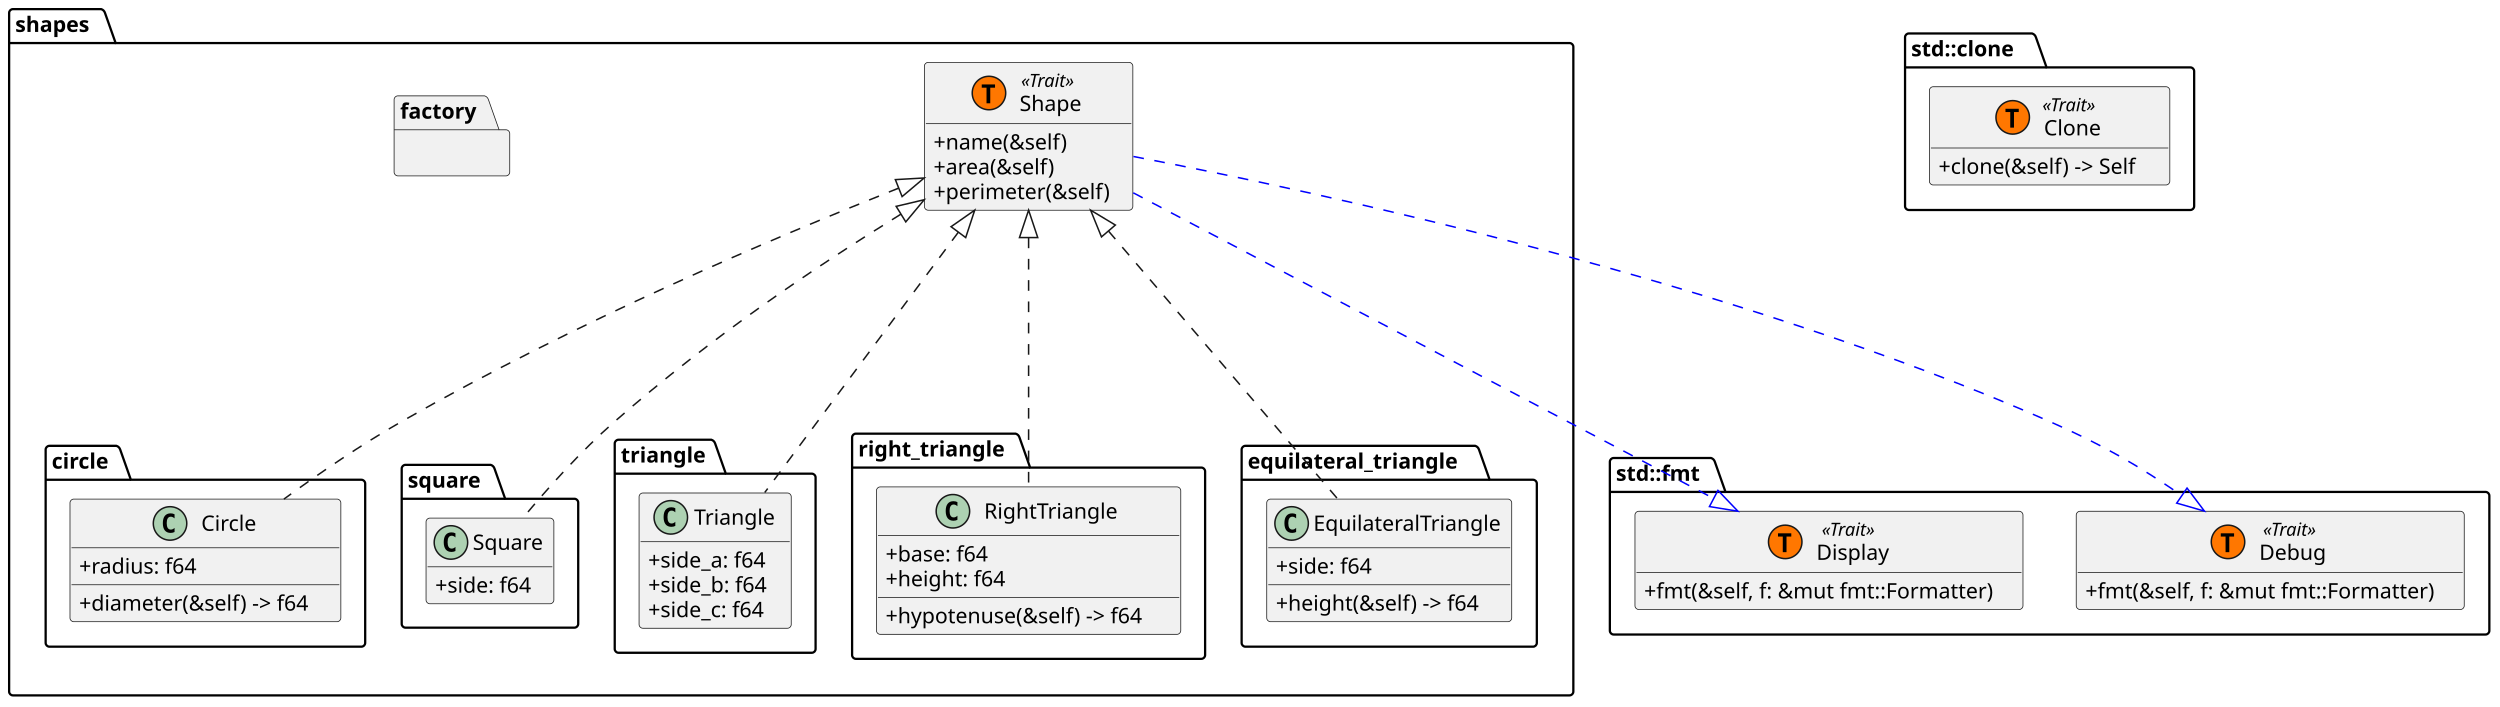
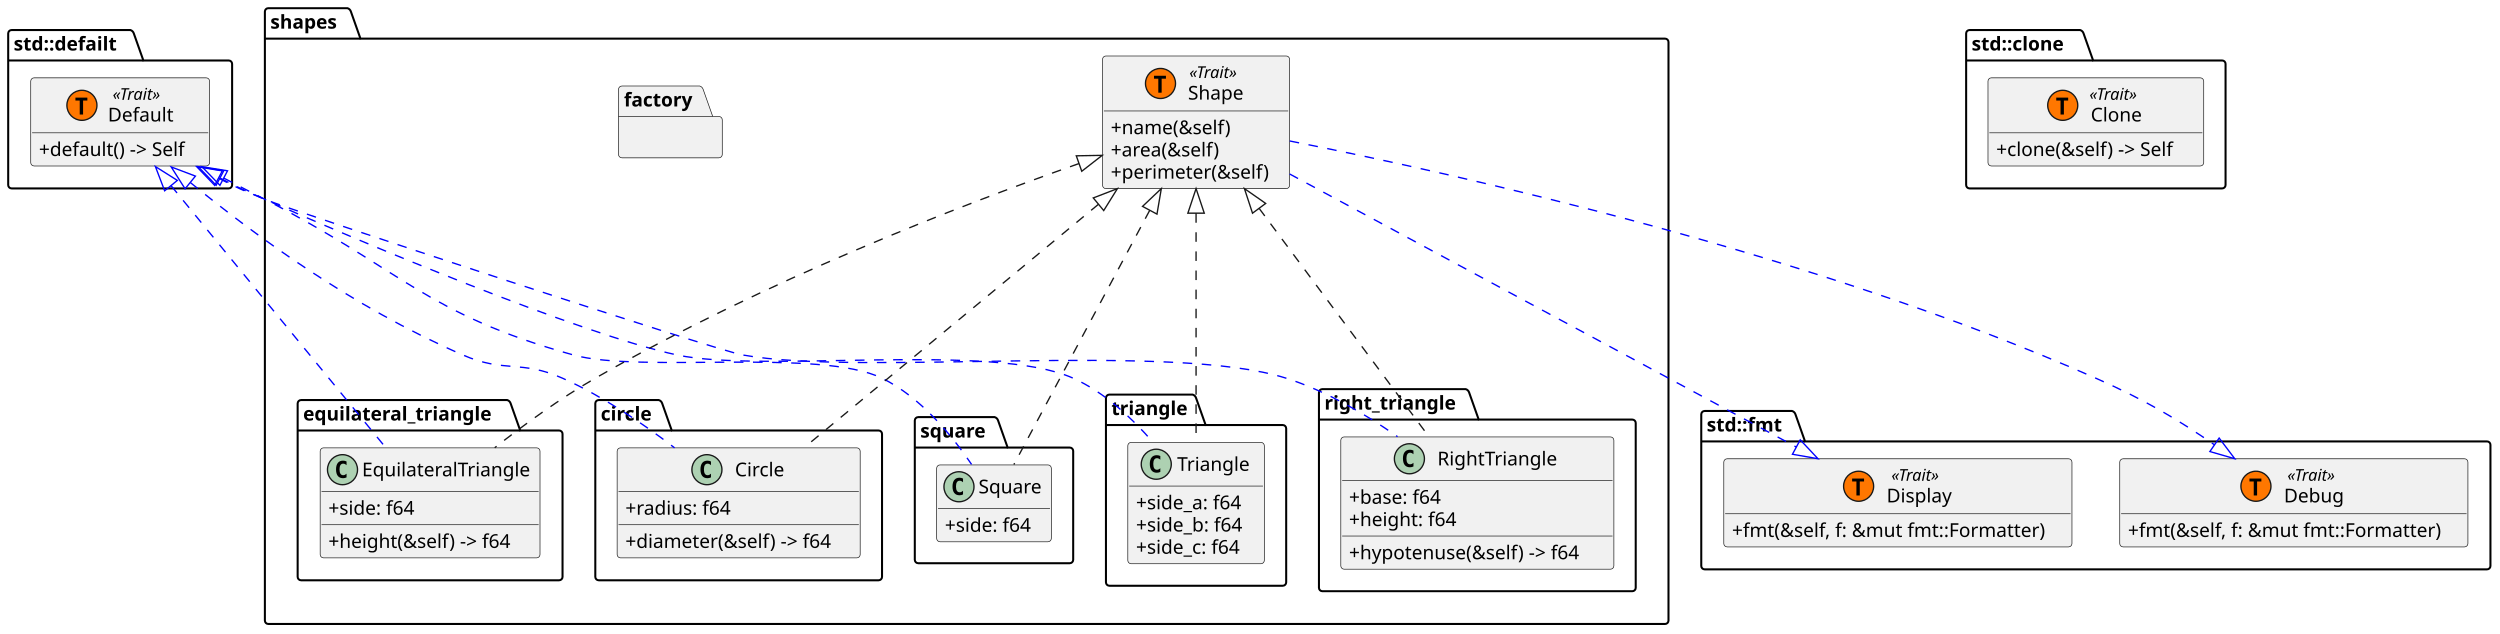
- <svg xmlns="http://www.w3.org/2000/svg" contentStyleType="text/css" height="464px" preserveAspectRatio="none" style="width:1643px;height:464px;background:#FFFFFF;" version="1.1" viewBox="0 0 1643 464" width="1643px" zoomAndPan="magnify">
+ <svg xmlns="http://www.w3.org/2000/svg" contentStyleType="text/css" height="464px" preserveAspectRatio="none" style="width:1831px;height:464px;background:#FFFFFF;" version="1.1" viewBox="0 0 1831 464" width="1831px" zoomAndPan="magnify">
  <defs />
  <g>
    <g id="cluster_shapes">
-       <path d="M8.5,6 L66.5,6 A3.75,3.75 0 0 1 69,8.5 L76,28.297 L1031.5,28.297 A2.5,2.5 0 0 1 1034,30.797 L1034,454.5 A2.5,2.5 0 0 1 1031.5,457 L8.5,457 A2.5,2.5 0 0 1 6,454.5 L6,8.5 A2.5,2.5 0 0 1 8.5,6 " fill="none" style="stroke:#000000;stroke-width:1.5;" />
-       <line style="stroke:#000000;stroke-width:1.5;" x1="6" x2="76" y1="28.297" y2="28.297" />
-       <text fill="#000000" font-family="sans-serif" font-size="14" font-weight="bold" lengthAdjust="spacing" textLength="57" x="10" y="20.995">shapes</text>
+       <path d="M196.5,6 L254.5,6 A3.75,3.75 0 0 1 257,8.5 L264,28.297 L1219.5,28.297 A2.5,2.5 0 0 1 1222,30.797 L1222,454.5 A2.5,2.5 0 0 1 1219.5,457 L196.5,457 A2.5,2.5 0 0 1 194,454.5 L194,8.5 A2.5,2.5 0 0 1 196.5,6 " fill="none" style="stroke:#000000;stroke-width:1.5;" />
+       <line style="stroke:#000000;stroke-width:1.5;" x1="194" x2="264" y1="28.297" y2="28.297" />
+       <text fill="#000000" font-family="sans-serif" font-size="14" font-weight="bold" lengthAdjust="spacing" textLength="57" x="198" y="20.995">shapes</text>
    </g>
    <g id="cluster_circle">
-       <path d="M32.5,293 L76.5,293 A3.75,3.75 0 0 1 79,295.5 L86,315.297 L237.5,315.297 A2.5,2.5 0 0 1 240,317.797 L240,422.5 A2.5,2.5 0 0 1 237.5,425 L32.5,425 A2.5,2.5 0 0 1 30,422.5 L30,295.5 A2.5,2.5 0 0 1 32.5,293 " fill="none" style="stroke:#000000;stroke-width:1.5;" />
-       <line style="stroke:#000000;stroke-width:1.5;" x1="30" x2="86" y1="315.297" y2="315.297" />
-       <text fill="#000000" font-family="sans-serif" font-size="14" font-weight="bold" lengthAdjust="spacing" textLength="43" x="34" y="307.995">circle</text>
+       <path d="M438.5,293 L482.5,293 A3.75,3.75 0 0 1 485,295.5 L492,315.297 L643.5,315.297 A2.5,2.5 0 0 1 646,317.797 L646,422.5 A2.5,2.5 0 0 1 643.5,425 L438.5,425 A2.5,2.5 0 0 1 436,422.5 L436,295.5 A2.5,2.5 0 0 1 438.5,293 " fill="none" style="stroke:#000000;stroke-width:1.5;" />
+       <line style="stroke:#000000;stroke-width:1.5;" x1="436" x2="492" y1="315.297" y2="315.297" />
+       <text fill="#000000" font-family="sans-serif" font-size="14" font-weight="bold" lengthAdjust="spacing" textLength="43" x="440" y="307.995">circle</text>
    </g>
    <g id="cluster_square">
-       <path d="M266.5,305.5 L322.5,305.5 A3.75,3.75 0 0 1 325,308 L332,327.797 L377.5,327.797 A2.5,2.5 0 0 1 380,330.297 L380,410 A2.5,2.5 0 0 1 377.5,412.5 L266.5,412.5 A2.5,2.5 0 0 1 264,410 L264,308 A2.5,2.5 0 0 1 266.5,305.5 " fill="none" style="stroke:#000000;stroke-width:1.5;" />
-       <line style="stroke:#000000;stroke-width:1.5;" x1="264" x2="332" y1="327.797" y2="327.797" />
-       <text fill="#000000" font-family="sans-serif" font-size="14" font-weight="bold" lengthAdjust="spacing" textLength="55" x="268" y="320.495">square</text>
+       <path d="M672.5,305.5 L728.5,305.5 A3.75,3.75 0 0 1 731,308 L738,327.797 L783.5,327.797 A2.5,2.5 0 0 1 786,330.297 L786,410 A2.5,2.5 0 0 1 783.5,412.5 L672.5,412.5 A2.5,2.5 0 0 1 670,410 L670,308 A2.5,2.5 0 0 1 672.5,305.5 " fill="none" style="stroke:#000000;stroke-width:1.5;" />
+       <line style="stroke:#000000;stroke-width:1.5;" x1="670" x2="738" y1="327.797" y2="327.797" />
+       <text fill="#000000" font-family="sans-serif" font-size="14" font-weight="bold" lengthAdjust="spacing" textLength="55" x="674" y="320.495">square</text>
    </g>
    <g id="cluster_triangle">
-       <path d="M406.5,289 L467.5,289 A3.75,3.75 0 0 1 470,291.5 L477,311.297 L533.5,311.297 A2.5,2.5 0 0 1 536,313.797 L536,426.5 A2.5,2.5 0 0 1 533.5,429 L406.5,429 A2.5,2.5 0 0 1 404,426.5 L404,291.5 A2.5,2.5 0 0 1 406.5,289 " fill="none" style="stroke:#000000;stroke-width:1.5;" />
-       <line style="stroke:#000000;stroke-width:1.5;" x1="404" x2="477" y1="311.297" y2="311.297" />
-       <text fill="#000000" font-family="sans-serif" font-size="14" font-weight="bold" lengthAdjust="spacing" textLength="60" x="408" y="303.995">triangle</text>
+       <path d="M812.5,289 L873.5,289 A3.75,3.75 0 0 1 876,291.5 L883,311.297 L939.5,311.297 A2.5,2.5 0 0 1 942,313.797 L942,426.5 A2.5,2.5 0 0 1 939.5,429 L812.5,429 A2.5,2.5 0 0 1 810,426.5 L810,291.5 A2.5,2.5 0 0 1 812.5,289 " fill="none" style="stroke:#000000;stroke-width:1.5;" />
+       <line style="stroke:#000000;stroke-width:1.5;" x1="810" x2="883" y1="311.297" y2="311.297" />
+       <text fill="#000000" font-family="sans-serif" font-size="14" font-weight="bold" lengthAdjust="spacing" textLength="60" x="814" y="303.995">triangle</text>
    </g>
    <g id="cluster_right_triangle">
-       <path d="M562.5,285 L667.5,285 A3.75,3.75 0 0 1 670,287.5 L677,307.297 L789.5,307.297 A2.5,2.5 0 0 1 792,309.797 L792,430.5 A2.5,2.5 0 0 1 789.5,433 L562.5,433 A2.5,2.5 0 0 1 560,430.5 L560,287.5 A2.5,2.5 0 0 1 562.5,285 " fill="none" style="stroke:#000000;stroke-width:1.5;" />
-       <line style="stroke:#000000;stroke-width:1.5;" x1="560" x2="677" y1="307.297" y2="307.297" />
-       <text fill="#000000" font-family="sans-serif" font-size="14" font-weight="bold" lengthAdjust="spacing" textLength="104" x="564" y="299.995">right_triangle</text>
+       <path d="M968.5,285 L1073.5,285 A3.75,3.75 0 0 1 1076,287.5 L1083,307.297 L1195.5,307.297 A2.5,2.5 0 0 1 1198,309.797 L1198,430.5 A2.5,2.5 0 0 1 1195.5,433 L968.5,433 A2.5,2.5 0 0 1 966,430.5 L966,287.5 A2.5,2.5 0 0 1 968.5,285 " fill="none" style="stroke:#000000;stroke-width:1.5;" />
+       <line style="stroke:#000000;stroke-width:1.5;" x1="966" x2="1083" y1="307.297" y2="307.297" />
+       <text fill="#000000" font-family="sans-serif" font-size="14" font-weight="bold" lengthAdjust="spacing" textLength="104" x="970" y="299.995">right_triangle</text>
    </g>
    <g id="cluster_equilateral_triangle">
-       <path d="M818.5,293 L969.5,293 A3.75,3.75 0 0 1 972,295.5 L979,315.297 L1007.5,315.297 A2.5,2.5 0 0 1 1010,317.797 L1010,422.5 A2.5,2.5 0 0 1 1007.5,425 L818.5,425 A2.5,2.5 0 0 1 816,422.5 L816,295.5 A2.5,2.5 0 0 1 818.5,293 " fill="none" style="stroke:#000000;stroke-width:1.5;" />
-       <line style="stroke:#000000;stroke-width:1.5;" x1="816" x2="979" y1="315.297" y2="315.297" />
-       <text fill="#000000" font-family="sans-serif" font-size="14" font-weight="bold" lengthAdjust="spacing" textLength="150" x="820" y="307.995">equilateral_triangle</text>
+       <path d="M220.5,293 L371.5,293 A3.75,3.75 0 0 1 374,295.5 L381,315.297 L409.5,315.297 A2.5,2.5 0 0 1 412,317.797 L412,422.5 A2.5,2.5 0 0 1 409.5,425 L220.5,425 A2.5,2.5 0 0 1 218,422.5 L218,295.5 A2.5,2.5 0 0 1 220.5,293 " fill="none" style="stroke:#000000;stroke-width:1.5;" />
+       <line style="stroke:#000000;stroke-width:1.5;" x1="218" x2="381" y1="315.297" y2="315.297" />
+       <text fill="#000000" font-family="sans-serif" font-size="14" font-weight="bold" lengthAdjust="spacing" textLength="150" x="222" y="307.995">equilateral_triangle</text>
    </g>
    <g id="cluster_std::fmt">
-       <path d="M1060.5,301 L1124.5,301 A3.75,3.75 0 0 1 1127,303.5 L1134,323.297 L1633.5,323.297 A2.5,2.5 0 0 1 1636,325.797 L1636,414.5 A2.5,2.5 0 0 1 1633.5,417 L1060.5,417 A2.5,2.5 0 0 1 1058,414.5 L1058,303.5 A2.5,2.5 0 0 1 1060.5,301 " fill="none" style="stroke:#000000;stroke-width:1.5;" />
-       <line style="stroke:#000000;stroke-width:1.5;" x1="1058" x2="1134" y1="323.297" y2="323.297" />
-       <text fill="#000000" font-family="sans-serif" font-size="14" font-weight="bold" lengthAdjust="spacing" textLength="63" x="1062" y="315.995">std::fmt</text>
+       <path d="M1248.5,301 L1312.5,301 A3.75,3.75 0 0 1 1315,303.5 L1322,323.297 L1821.5,323.297 A2.5,2.5 0 0 1 1824,325.797 L1824,414.5 A2.5,2.5 0 0 1 1821.5,417 L1248.5,417 A2.5,2.5 0 0 1 1246,414.5 L1246,303.5 A2.5,2.5 0 0 1 1248.5,301 " fill="none" style="stroke:#000000;stroke-width:1.5;" />
+       <line style="stroke:#000000;stroke-width:1.5;" x1="1246" x2="1322" y1="323.297" y2="323.297" />
+       <text fill="#000000" font-family="sans-serif" font-size="14" font-weight="bold" lengthAdjust="spacing" textLength="63" x="1250" y="315.995">std::fmt</text>
    </g>
    <g id="cluster_std::clone">
-       <path d="M1254.5,22 L1335.5,22 A3.75,3.75 0 0 1 1338,24.5 L1345,44.297 L1439.5,44.297 A2.5,2.5 0 0 1 1442,46.797 L1442,135.5 A2.5,2.5 0 0 1 1439.5,138 L1254.5,138 A2.5,2.5 0 0 1 1252,135.5 L1252,24.5 A2.5,2.5 0 0 1 1254.5,22 " fill="none" style="stroke:#000000;stroke-width:1.5;" />
-       <line style="stroke:#000000;stroke-width:1.5;" x1="1252" x2="1345" y1="44.297" y2="44.297" />
-       <text fill="#000000" font-family="sans-serif" font-size="14" font-weight="bold" lengthAdjust="spacing" textLength="80" x="1256" y="36.995">std::clone</text>
+       <path d="M1442.5,22 L1523.5,22 A3.75,3.75 0 0 1 1526,24.5 L1533,44.297 L1627.5,44.297 A2.5,2.5 0 0 1 1630,46.797 L1630,135.5 A2.5,2.5 0 0 1 1627.5,138 L1442.5,138 A2.5,2.5 0 0 1 1440,135.5 L1440,24.5 A2.5,2.5 0 0 1 1442.5,22 " fill="none" style="stroke:#000000;stroke-width:1.5;" />
+       <line style="stroke:#000000;stroke-width:1.5;" x1="1440" x2="1533" y1="44.297" y2="44.297" />
+       <text fill="#000000" font-family="sans-serif" font-size="14" font-weight="bold" lengthAdjust="spacing" textLength="80" x="1444" y="36.995">std::clone</text>
+     </g>
+     <g id="cluster_std::defailt">
+       <path d="M8.5,22 L95.5,22 A3.75,3.75 0 0 1 98,24.5 L105,44.297 L167.5,44.297 A2.5,2.5 0 0 1 170,46.797 L170,135.5 A2.5,2.5 0 0 1 167.5,138 L8.5,138 A2.5,2.5 0 0 1 6,135.5 L6,24.5 A2.5,2.5 0 0 1 8.5,22 " fill="none" style="stroke:#000000;stroke-width:1.5;" />
+       <line style="stroke:#000000;stroke-width:1.5;" x1="6" x2="105" y1="44.297" y2="44.297" />
+       <text fill="#000000" font-family="sans-serif" font-size="14" font-weight="bold" lengthAdjust="spacing" textLength="86" x="10" y="36.995">std::defailt</text>
    </g>
    <g id="elem_Shape">
-       <rect codeLine="5" fill="#F1F1F1" height="97.156" id="Shape" rx="2.5" ry="2.5" style="stroke:#181818;stroke-width:0.5;" width="137" x="607.5" y="41" />
-       <ellipse cx="649.95" cy="61.133" fill="#FF7700" rx="11" ry="11" style="stroke:#181818;stroke-width:1.0;" />
-       <path d="M650.794,67.883 L648.341,67.883 L648.341,57.633 L645.2,57.633 L645.2,55.492 L653.934,55.492 L653.934,57.633 L650.794,57.633 L650.794,67.883 Z " fill="#000000" />
-       <text fill="#000000" font-family="sans-serif" font-size="12" font-style="italic" lengthAdjust="spacing" textLength="42" x="671.05" y="57.139">«Trait»</text>
-       <text fill="#000000" font-family="sans-serif" font-size="14" lengthAdjust="spacing" textLength="44" x="670.05" y="72.964">Shape</text>
-       <line style="stroke:#181818;stroke-width:0.5;" x1="608.5" x2="743.5" y1="81.266" y2="81.266" />
-       <text fill="#000000" font-family="sans-serif" font-size="14" lengthAdjust="spacing" textLength="97" x="613.5" y="98.261">+name(&amp;self)</text>
-       <text fill="#000000" font-family="sans-serif" font-size="14" lengthAdjust="spacing" textLength="88" x="613.5" y="114.558">+area(&amp;self)</text>
-       <text fill="#000000" font-family="sans-serif" font-size="14" lengthAdjust="spacing" textLength="125" x="613.5" y="130.855">+perimeter(&amp;self)</text>
+       <rect codeLine="5" fill="#F1F1F1" height="97.156" id="Shape" rx="2.5" ry="2.5" style="stroke:#181818;stroke-width:0.5;" width="137" x="807.5" y="41" />
+       <ellipse cx="849.95" cy="61.133" fill="#FF7700" rx="11" ry="11" style="stroke:#181818;stroke-width:1.0;" />
+       <path d="M850.794,67.883 L848.341,67.883 L848.341,57.633 L845.2,57.633 L845.2,55.492 L853.934,55.492 L853.934,57.633 L850.794,57.633 L850.794,67.883 Z " fill="#000000" />
+       <text fill="#000000" font-family="sans-serif" font-size="12" font-style="italic" lengthAdjust="spacing" textLength="42" x="871.05" y="57.139">«Trait»</text>
+       <text fill="#000000" font-family="sans-serif" font-size="14" lengthAdjust="spacing" textLength="44" x="870.05" y="72.964">Shape</text>
+       <line style="stroke:#181818;stroke-width:0.5;" x1="808.5" x2="943.5" y1="81.266" y2="81.266" />
+       <text fill="#000000" font-family="sans-serif" font-size="14" lengthAdjust="spacing" textLength="97" x="813.5" y="98.261">+name(&amp;self)</text>
+       <text fill="#000000" font-family="sans-serif" font-size="14" lengthAdjust="spacing" textLength="88" x="813.5" y="114.558">+area(&amp;self)</text>
+       <text fill="#000000" font-family="sans-serif" font-size="14" lengthAdjust="spacing" textLength="125" x="813.5" y="130.855">+perimeter(&amp;self)</text>
    </g>
-     <path d="M261.5,63 L318.5,63 A3.75,3.75 0 0 1 321,65.5 L328,85.297 L332.5,85.297 A2.5,2.5 0 0 1 335,87.797 L335,113.094 A2.5,2.5 0 0 1 332.5,115.594 L261.5,115.594 A2.5,2.5 0 0 1 259,113.094 L259,65.5 A2.5,2.5 0 0 1 261.5,63 " fill="#F1F1F1" style="stroke:#181818;stroke-width:0.5;" />
-     <line style="stroke:#181818;stroke-width:0.5;" x1="259" x2="328" y1="85.297" y2="85.297" />
-     <text fill="#000000" font-family="sans-serif" font-size="14" font-weight="bold" lengthAdjust="spacing" textLength="56" x="263" y="77.995">factory</text>
+     <path d="M455.5,63 L512.5,63 A3.75,3.75 0 0 1 515,65.5 L522,85.297 L526.5,85.297 A2.5,2.5 0 0 1 529,87.797 L529,113.094 A2.5,2.5 0 0 1 526.5,115.594 L455.5,115.594 A2.5,2.5 0 0 1 453,113.094 L453,65.5 A2.5,2.5 0 0 1 455.5,63 " fill="#F1F1F1" style="stroke:#181818;stroke-width:0.5;" />
+     <line style="stroke:#181818;stroke-width:0.5;" x1="453" x2="522" y1="85.297" y2="85.297" />
+     <text fill="#000000" font-family="sans-serif" font-size="14" font-weight="bold" lengthAdjust="spacing" textLength="56" x="457" y="77.995">factory</text>
    <g id="elem_Circle">
-       <rect codeLine="15" fill="#F1F1F1" height="80.594" id="Circle" rx="2.5" ry="2.5" style="stroke:#181818;stroke-width:0.5;" width="178" x="46" y="328" />
-       <ellipse cx="111.75" cy="344" fill="#ADD1B2" rx="11" ry="11" style="stroke:#181818;stroke-width:1.0;" />
-       <path d="M114.719,349.641 Q114.141,349.938 113.5,350.078 Q112.859,350.234 112.156,350.234 Q109.656,350.234 108.328,348.594 Q107.016,346.938 107.016,343.812 Q107.016,340.688 108.328,339.031 Q109.656,337.375 112.156,337.375 Q112.859,337.375 113.5,337.531 Q114.156,337.688 114.719,337.984 L114.719,340.703 Q114.094,340.125 113.5,339.859 Q112.906,339.578 112.281,339.578 Q110.938,339.578 110.25,340.656 Q109.562,341.719 109.562,343.812 Q109.562,345.906 110.25,346.984 Q110.938,348.047 112.281,348.047 Q112.906,348.047 113.5,347.781 Q114.094,347.5 114.719,346.922 L114.719,349.641 Z " fill="#000000" />
-       <text fill="#000000" font-family="sans-serif" font-size="14" lengthAdjust="spacing" textLength="38" x="132.25" y="348.847">Circle</text>
-       <line style="stroke:#181818;stroke-width:0.5;" x1="47" x2="223" y1="360" y2="360" />
-       <text fill="#000000" font-family="sans-serif" font-size="14" lengthAdjust="spacing" textLength="85" x="52" y="376.995">+radius: f64</text>
-       <line style="stroke:#181818;stroke-width:0.5;" x1="47" x2="223" y1="384.297" y2="384.297" />
-       <text fill="#000000" font-family="sans-serif" font-size="14" lengthAdjust="spacing" textLength="166" x="52" y="401.292">+diameter(&amp;self) -&gt; f64</text>
+       <rect codeLine="15" fill="#F1F1F1" height="80.594" id="Circle" rx="2.5" ry="2.5" style="stroke:#181818;stroke-width:0.5;" width="178" x="452" y="328" />
+       <ellipse cx="517.75" cy="344" fill="#ADD1B2" rx="11" ry="11" style="stroke:#181818;stroke-width:1.0;" />
+       <path d="M520.719,349.641 Q520.141,349.938 519.5,350.078 Q518.859,350.234 518.156,350.234 Q515.656,350.234 514.328,348.594 Q513.016,346.938 513.016,343.812 Q513.016,340.688 514.328,339.031 Q515.656,337.375 518.156,337.375 Q518.859,337.375 519.5,337.531 Q520.156,337.688 520.719,337.984 L520.719,340.703 Q520.094,340.125 519.5,339.859 Q518.906,339.578 518.281,339.578 Q516.938,339.578 516.25,340.656 Q515.562,341.719 515.562,343.812 Q515.562,345.906 516.25,346.984 Q516.938,348.047 518.281,348.047 Q518.906,348.047 519.5,347.781 Q520.094,347.5 520.719,346.922 L520.719,349.641 Z " fill="#000000" />
+       <text fill="#000000" font-family="sans-serif" font-size="14" lengthAdjust="spacing" textLength="38" x="538.25" y="348.847">Circle</text>
+       <line style="stroke:#181818;stroke-width:0.5;" x1="453" x2="629" y1="360" y2="360" />
+       <text fill="#000000" font-family="sans-serif" font-size="14" lengthAdjust="spacing" textLength="85" x="458" y="376.995">+radius: f64</text>
+       <line style="stroke:#181818;stroke-width:0.5;" x1="453" x2="629" y1="384.297" y2="384.297" />
+       <text fill="#000000" font-family="sans-serif" font-size="14" lengthAdjust="spacing" textLength="166" x="458" y="401.292">+diameter(&amp;self) -&gt; f64</text>
    </g>
    <g id="elem_Square">
-       <rect codeLine="22" fill="#F1F1F1" height="56.297" id="Square" rx="2.5" ry="2.5" style="stroke:#181818;stroke-width:0.5;" width="84" x="280" y="340.5" />
-       <ellipse cx="296.35" cy="356.5" fill="#ADD1B2" rx="11" ry="11" style="stroke:#181818;stroke-width:1.0;" />
-       <path d="M299.319,362.141 Q298.741,362.438 298.1,362.578 Q297.459,362.734 296.756,362.734 Q294.256,362.734 292.928,361.094 Q291.616,359.438 291.616,356.312 Q291.616,353.188 292.928,351.531 Q294.256,349.875 296.756,349.875 Q297.459,349.875 298.1,350.031 Q298.756,350.188 299.319,350.484 L299.319,353.203 Q298.694,352.625 298.1,352.359 Q297.506,352.078 296.881,352.078 Q295.538,352.078 294.85,353.156 Q294.163,354.219 294.163,356.312 Q294.163,358.406 294.85,359.484 Q295.538,360.547 296.881,360.547 Q297.506,360.547 298.1,360.281 Q298.694,360 299.319,359.422 L299.319,362.141 Z " fill="#000000" />
-       <text fill="#000000" font-family="sans-serif" font-size="14" lengthAdjust="spacing" textLength="49" x="310.65" y="361.347">Square</text>
-       <line style="stroke:#181818;stroke-width:0.5;" x1="281" x2="363" y1="372.5" y2="372.5" />
-       <text fill="#000000" font-family="sans-serif" font-size="14" lengthAdjust="spacing" textLength="72" x="286" y="389.495">+side: f64</text>
+       <rect codeLine="22" fill="#F1F1F1" height="56.297" id="Square" rx="2.5" ry="2.5" style="stroke:#181818;stroke-width:0.5;" width="84" x="686" y="340.5" />
+       <ellipse cx="702.35" cy="356.5" fill="#ADD1B2" rx="11" ry="11" style="stroke:#181818;stroke-width:1.0;" />
+       <path d="M705.319,362.141 Q704.741,362.438 704.1,362.578 Q703.459,362.734 702.756,362.734 Q700.256,362.734 698.928,361.094 Q697.616,359.438 697.616,356.312 Q697.616,353.188 698.928,351.531 Q700.256,349.875 702.756,349.875 Q703.459,349.875 704.1,350.031 Q704.756,350.188 705.319,350.484 L705.319,353.203 Q704.694,352.625 704.1,352.359 Q703.506,352.078 702.881,352.078 Q701.538,352.078 700.85,353.156 Q700.163,354.219 700.163,356.312 Q700.163,358.406 700.85,359.484 Q701.538,360.547 702.881,360.547 Q703.506,360.547 704.1,360.281 Q704.694,360 705.319,359.422 L705.319,362.141 Z " fill="#000000" />
+       <text fill="#000000" font-family="sans-serif" font-size="14" lengthAdjust="spacing" textLength="49" x="716.65" y="361.347">Square</text>
+       <line style="stroke:#181818;stroke-width:0.5;" x1="687" x2="769" y1="372.5" y2="372.5" />
+       <text fill="#000000" font-family="sans-serif" font-size="14" lengthAdjust="spacing" textLength="72" x="692" y="389.495">+side: f64</text>
    </g>
    <g id="elem_Triangle">
-       <rect codeLine="28" fill="#F1F1F1" height="88.891" id="Triangle" rx="2.5" ry="2.5" style="stroke:#181818;stroke-width:0.5;" width="100" x="420" y="324" />
-       <ellipse cx="440.85" cy="340" fill="#ADD1B2" rx="11" ry="11" style="stroke:#181818;stroke-width:1.0;" />
-       <path d="M443.819,345.641 Q443.241,345.938 442.6,346.078 Q441.959,346.234 441.256,346.234 Q438.756,346.234 437.428,344.594 Q436.116,342.938 436.116,339.812 Q436.116,336.688 437.428,335.031 Q438.756,333.375 441.256,333.375 Q441.959,333.375 442.6,333.531 Q443.256,333.688 443.819,333.984 L443.819,336.703 Q443.194,336.125 442.6,335.859 Q442.006,335.578 441.381,335.578 Q440.038,335.578 439.35,336.656 Q438.663,337.719 438.663,339.812 Q438.663,341.906 439.35,342.984 Q440.038,344.047 441.381,344.047 Q442.006,344.047 442.6,343.781 Q443.194,343.5 443.819,342.922 L443.819,345.641 Z " fill="#000000" />
-       <text fill="#000000" font-family="sans-serif" font-size="14" lengthAdjust="spacing" textLength="55" x="456.15" y="344.847">Triangle</text>
-       <line style="stroke:#181818;stroke-width:0.5;" x1="421" x2="519" y1="356" y2="356" />
-       <text fill="#000000" font-family="sans-serif" font-size="14" lengthAdjust="spacing" textLength="87" x="426" y="372.995">+side_a: f64</text>
-       <text fill="#000000" font-family="sans-serif" font-size="14" lengthAdjust="spacing" textLength="88" x="426" y="389.292">+side_b: f64</text>
-       <text fill="#000000" font-family="sans-serif" font-size="14" lengthAdjust="spacing" textLength="87" x="426" y="405.589">+side_c: f64</text>
+       <rect codeLine="28" fill="#F1F1F1" height="88.891" id="Triangle" rx="2.5" ry="2.5" style="stroke:#181818;stroke-width:0.5;" width="100" x="826" y="324" />
+       <ellipse cx="846.85" cy="340" fill="#ADD1B2" rx="11" ry="11" style="stroke:#181818;stroke-width:1.0;" />
+       <path d="M849.819,345.641 Q849.241,345.938 848.6,346.078 Q847.959,346.234 847.256,346.234 Q844.756,346.234 843.428,344.594 Q842.116,342.938 842.116,339.812 Q842.116,336.688 843.428,335.031 Q844.756,333.375 847.256,333.375 Q847.959,333.375 848.6,333.531 Q849.256,333.688 849.819,333.984 L849.819,336.703 Q849.194,336.125 848.6,335.859 Q848.006,335.578 847.381,335.578 Q846.038,335.578 845.35,336.656 Q844.663,337.719 844.663,339.812 Q844.663,341.906 845.35,342.984 Q846.038,344.047 847.381,344.047 Q848.006,344.047 848.6,343.781 Q849.194,343.5 849.819,342.922 L849.819,345.641 Z " fill="#000000" />
+       <text fill="#000000" font-family="sans-serif" font-size="14" lengthAdjust="spacing" textLength="55" x="862.15" y="344.847">Triangle</text>
+       <line style="stroke:#181818;stroke-width:0.5;" x1="827" x2="925" y1="356" y2="356" />
+       <text fill="#000000" font-family="sans-serif" font-size="14" lengthAdjust="spacing" textLength="87" x="832" y="372.995">+side_a: f64</text>
+       <text fill="#000000" font-family="sans-serif" font-size="14" lengthAdjust="spacing" textLength="88" x="832" y="389.292">+side_b: f64</text>
+       <text fill="#000000" font-family="sans-serif" font-size="14" lengthAdjust="spacing" textLength="87" x="832" y="405.589">+side_c: f64</text>
    </g>
    <g id="elem_RightTriangle">
-       <rect codeLine="36" fill="#F1F1F1" height="96.891" id="RightTriangle" rx="2.5" ry="2.5" style="stroke:#181818;stroke-width:0.5;" width="200" x="576" y="320" />
-       <ellipse cx="626.25" cy="336" fill="#ADD1B2" rx="11" ry="11" style="stroke:#181818;stroke-width:1.0;" />
-       <path d="M629.219,341.641 Q628.641,341.938 628,342.078 Q627.359,342.234 626.656,342.234 Q624.156,342.234 622.828,340.594 Q621.516,338.938 621.516,335.812 Q621.516,332.688 622.828,331.031 Q624.156,329.375 626.656,329.375 Q627.359,329.375 628,329.531 Q628.656,329.688 629.219,329.984 L629.219,332.703 Q628.594,332.125 628,331.859 Q627.406,331.578 626.781,331.578 Q625.438,331.578 624.75,332.656 Q624.062,333.719 624.062,335.812 Q624.062,337.906 624.75,338.984 Q625.438,340.047 626.781,340.047 Q627.406,340.047 628,339.781 Q628.594,339.5 629.219,338.922 L629.219,341.641 Z " fill="#000000" />
-       <text fill="#000000" font-family="sans-serif" font-size="14" lengthAdjust="spacing" textLength="91" x="646.75" y="340.847">RightTriangle</text>
-       <line style="stroke:#181818;stroke-width:0.5;" x1="577" x2="775" y1="352" y2="352" />
-       <text fill="#000000" font-family="sans-serif" font-size="14" lengthAdjust="spacing" textLength="77" x="582" y="368.995">+base: f64</text>
-       <text fill="#000000" font-family="sans-serif" font-size="14" lengthAdjust="spacing" textLength="87" x="582" y="385.292">+height: f64</text>
-       <line style="stroke:#181818;stroke-width:0.5;" x1="577" x2="775" y1="392.594" y2="392.594" />
-       <text fill="#000000" font-family="sans-serif" font-size="14" lengthAdjust="spacing" textLength="188" x="582" y="409.589">+hypotenuse(&amp;self) -&gt; f64</text>
+       <rect codeLine="36" fill="#F1F1F1" height="96.891" id="RightTriangle" rx="2.5" ry="2.5" style="stroke:#181818;stroke-width:0.5;" width="200" x="982" y="320" />
+       <ellipse cx="1032.25" cy="336" fill="#ADD1B2" rx="11" ry="11" style="stroke:#181818;stroke-width:1.0;" />
+       <path d="M1035.219,341.641 Q1034.641,341.938 1034,342.078 Q1033.359,342.234 1032.656,342.234 Q1030.156,342.234 1028.828,340.594 Q1027.516,338.938 1027.516,335.812 Q1027.516,332.688 1028.828,331.031 Q1030.156,329.375 1032.656,329.375 Q1033.359,329.375 1034,329.531 Q1034.656,329.688 1035.219,329.984 L1035.219,332.703 Q1034.594,332.125 1034,331.859 Q1033.406,331.578 1032.781,331.578 Q1031.438,331.578 1030.75,332.656 Q1030.062,333.719 1030.062,335.812 Q1030.062,337.906 1030.75,338.984 Q1031.438,340.047 1032.781,340.047 Q1033.406,340.047 1034,339.781 Q1034.594,339.5 1035.219,338.922 L1035.219,341.641 Z " fill="#000000" />
+       <text fill="#000000" font-family="sans-serif" font-size="14" lengthAdjust="spacing" textLength="91" x="1052.75" y="340.847">RightTriangle</text>
+       <line style="stroke:#181818;stroke-width:0.5;" x1="983" x2="1181" y1="352" y2="352" />
+       <text fill="#000000" font-family="sans-serif" font-size="14" lengthAdjust="spacing" textLength="77" x="988" y="368.995">+base: f64</text>
+       <text fill="#000000" font-family="sans-serif" font-size="14" lengthAdjust="spacing" textLength="87" x="988" y="385.292">+height: f64</text>
+       <line style="stroke:#181818;stroke-width:0.5;" x1="983" x2="1181" y1="392.594" y2="392.594" />
+       <text fill="#000000" font-family="sans-serif" font-size="14" lengthAdjust="spacing" textLength="188" x="988" y="409.589">+hypotenuse(&amp;self) -&gt; f64</text>
    </g>
    <g id="elem_EquilateralTriangle">
-       <rect codeLine="44" fill="#F1F1F1" height="80.594" id="EquilateralTriangle" rx="2.5" ry="2.5" style="stroke:#181818;stroke-width:0.5;" width="161" x="832.5" y="328" />
-       <ellipse cx="848.85" cy="344" fill="#ADD1B2" rx="11" ry="11" style="stroke:#181818;stroke-width:1.0;" />
-       <path d="M851.819,349.641 Q851.241,349.938 850.6,350.078 Q849.959,350.234 849.256,350.234 Q846.756,350.234 845.428,348.594 Q844.116,346.938 844.116,343.812 Q844.116,340.688 845.428,339.031 Q846.756,337.375 849.256,337.375 Q849.959,337.375 850.6,337.531 Q851.256,337.688 851.819,337.984 L851.819,340.703 Q851.194,340.125 850.6,339.859 Q850.006,339.578 849.381,339.578 Q848.038,339.578 847.35,340.656 Q846.663,341.719 846.663,343.812 Q846.663,345.906 847.35,346.984 Q848.038,348.047 849.381,348.047 Q850.006,348.047 850.6,347.781 Q851.194,347.5 851.819,346.922 L851.819,349.641 Z " fill="#000000" />
-       <text fill="#000000" font-family="sans-serif" font-size="14" lengthAdjust="spacing" textLength="126" x="863.15" y="348.847">EquilateralTriangle</text>
-       <line style="stroke:#181818;stroke-width:0.5;" x1="833.5" x2="992.5" y1="360" y2="360" />
-       <text fill="#000000" font-family="sans-serif" font-size="14" lengthAdjust="spacing" textLength="72" x="838.5" y="376.995">+side: f64</text>
-       <line style="stroke:#181818;stroke-width:0.5;" x1="833.5" x2="992.5" y1="384.297" y2="384.297" />
-       <text fill="#000000" font-family="sans-serif" font-size="14" lengthAdjust="spacing" textLength="149" x="838.5" y="401.292">+height(&amp;self) -&gt; f64</text>
+       <rect codeLine="44" fill="#F1F1F1" height="80.594" id="EquilateralTriangle" rx="2.5" ry="2.5" style="stroke:#181818;stroke-width:0.5;" width="161" x="234.5" y="328" />
+       <ellipse cx="250.85" cy="344" fill="#ADD1B2" rx="11" ry="11" style="stroke:#181818;stroke-width:1.0;" />
+       <path d="M253.819,349.641 Q253.241,349.938 252.6,350.078 Q251.959,350.234 251.256,350.234 Q248.756,350.234 247.428,348.594 Q246.116,346.938 246.116,343.812 Q246.116,340.688 247.428,339.031 Q248.756,337.375 251.256,337.375 Q251.959,337.375 252.6,337.531 Q253.256,337.688 253.819,337.984 L253.819,340.703 Q253.194,340.125 252.6,339.859 Q252.006,339.578 251.381,339.578 Q250.037,339.578 249.35,340.656 Q248.662,341.719 248.662,343.812 Q248.662,345.906 249.35,346.984 Q250.037,348.047 251.381,348.047 Q252.006,348.047 252.6,347.781 Q253.194,347.5 253.819,346.922 L253.819,349.641 Z " fill="#000000" />
+       <text fill="#000000" font-family="sans-serif" font-size="14" lengthAdjust="spacing" textLength="126" x="265.15" y="348.847">EquilateralTriangle</text>
+       <line style="stroke:#181818;stroke-width:0.5;" x1="235.5" x2="394.5" y1="360" y2="360" />
+       <text fill="#000000" font-family="sans-serif" font-size="14" lengthAdjust="spacing" textLength="72" x="240.5" y="376.995">+side: f64</text>
+       <line style="stroke:#181818;stroke-width:0.5;" x1="235.5" x2="394.5" y1="384.297" y2="384.297" />
+       <text fill="#000000" font-family="sans-serif" font-size="14" lengthAdjust="spacing" textLength="149" x="240.5" y="401.292">+height(&amp;self) -&gt; f64</text>
    </g>
    <g id="elem_Display">
-       <rect codeLine="52" fill="#F1F1F1" height="64.562" id="Display" rx="2.5" ry="2.5" style="stroke:#181818;stroke-width:0.5;" width="255" x="1074.5" y="336" />
-       <ellipse cx="1173.25" cy="356.133" fill="#FF7700" rx="11" ry="11" style="stroke:#181818;stroke-width:1.0;" />
-       <path d="M1174.094,362.883 L1171.641,362.883 L1171.641,352.633 L1168.5,352.633 L1168.5,350.492 L1177.234,350.492 L1177.234,352.633 L1174.094,352.633 L1174.094,362.883 Z " fill="#000000" />
-       <text fill="#000000" font-family="sans-serif" font-size="12" font-style="italic" lengthAdjust="spacing" textLength="42" x="1197.25" y="352.139">«Trait»</text>
-       <text fill="#000000" font-family="sans-serif" font-size="14" lengthAdjust="spacing" textLength="49" x="1193.75" y="367.964">Display</text>
-       <line style="stroke:#181818;stroke-width:0.5;" x1="1075.5" x2="1328.5" y1="376.266" y2="376.266" />
-       <text fill="#000000" font-family="sans-serif" font-size="14" lengthAdjust="spacing" textLength="243" x="1080.5" y="393.261">+fmt(&amp;self, f: &amp;mut fmt::Formatter)</text>
+       <rect codeLine="52" fill="#F1F1F1" height="64.562" id="Display" rx="2.5" ry="2.5" style="stroke:#181818;stroke-width:0.5;" width="255" x="1262.5" y="336" />
+       <ellipse cx="1361.25" cy="356.133" fill="#FF7700" rx="11" ry="11" style="stroke:#181818;stroke-width:1.0;" />
+       <path d="M1362.094,362.883 L1359.641,362.883 L1359.641,352.633 L1356.5,352.633 L1356.5,350.492 L1365.234,350.492 L1365.234,352.633 L1362.094,352.633 L1362.094,362.883 Z " fill="#000000" />
+       <text fill="#000000" font-family="sans-serif" font-size="12" font-style="italic" lengthAdjust="spacing" textLength="42" x="1385.25" y="352.139">«Trait»</text>
+       <text fill="#000000" font-family="sans-serif" font-size="14" lengthAdjust="spacing" textLength="49" x="1381.75" y="367.964">Display</text>
+       <line style="stroke:#181818;stroke-width:0.5;" x1="1263.5" x2="1516.5" y1="376.266" y2="376.266" />
+       <text fill="#000000" font-family="sans-serif" font-size="14" lengthAdjust="spacing" textLength="243" x="1268.5" y="393.261">+fmt(&amp;self, f: &amp;mut fmt::Formatter)</text>
    </g>
    <g id="elem_Debug">
-       <rect codeLine="56" fill="#F1F1F1" height="64.562" id="Debug" rx="2.5" ry="2.5" style="stroke:#181818;stroke-width:0.5;" width="255" x="1364.5" y="336" />
-       <ellipse cx="1464.25" cy="356.133" fill="#FF7700" rx="11" ry="11" style="stroke:#181818;stroke-width:1.0;" />
-       <path d="M1465.094,362.883 L1462.641,362.883 L1462.641,352.633 L1459.5,352.633 L1459.5,350.492 L1468.234,350.492 L1468.234,352.633 L1465.094,352.633 L1465.094,362.883 Z " fill="#000000" />
-       <text fill="#000000" font-family="sans-serif" font-size="12" font-style="italic" lengthAdjust="spacing" textLength="42" x="1487.25" y="352.139">«Trait»</text>
-       <text fill="#000000" font-family="sans-serif" font-size="14" lengthAdjust="spacing" textLength="47" x="1484.75" y="367.964">Debug</text>
-       <line style="stroke:#181818;stroke-width:0.5;" x1="1365.5" x2="1618.5" y1="376.266" y2="376.266" />
-       <text fill="#000000" font-family="sans-serif" font-size="14" lengthAdjust="spacing" textLength="243" x="1370.5" y="393.261">+fmt(&amp;self, f: &amp;mut fmt::Formatter)</text>
+       <rect codeLine="56" fill="#F1F1F1" height="64.562" id="Debug" rx="2.5" ry="2.5" style="stroke:#181818;stroke-width:0.5;" width="255" x="1552.5" y="336" />
+       <ellipse cx="1652.25" cy="356.133" fill="#FF7700" rx="11" ry="11" style="stroke:#181818;stroke-width:1.0;" />
+       <path d="M1653.094,362.883 L1650.641,362.883 L1650.641,352.633 L1647.5,352.633 L1647.5,350.492 L1656.234,350.492 L1656.234,352.633 L1653.094,352.633 L1653.094,362.883 Z " fill="#000000" />
+       <text fill="#000000" font-family="sans-serif" font-size="12" font-style="italic" lengthAdjust="spacing" textLength="42" x="1675.25" y="352.139">«Trait»</text>
+       <text fill="#000000" font-family="sans-serif" font-size="14" lengthAdjust="spacing" textLength="47" x="1672.75" y="367.964">Debug</text>
+       <line style="stroke:#181818;stroke-width:0.5;" x1="1553.5" x2="1806.5" y1="376.266" y2="376.266" />
+       <text fill="#000000" font-family="sans-serif" font-size="14" lengthAdjust="spacing" textLength="243" x="1558.5" y="393.261">+fmt(&amp;self, f: &amp;mut fmt::Formatter)</text>
    </g>
    <g id="elem_Clone">
-       <rect codeLine="62" fill="#F1F1F1" height="64.562" id="Clone" rx="2.5" ry="2.5" style="stroke:#181818;stroke-width:0.5;" width="158" x="1268" y="57" />
-       <ellipse cx="1322.75" cy="77.133" fill="#FF7700" rx="11" ry="11" style="stroke:#181818;stroke-width:1.0;" />
-       <path d="M1323.594,83.883 L1321.141,83.883 L1321.141,73.633 L1318,73.633 L1318,71.492 L1326.734,71.492 L1326.734,73.633 L1323.594,73.633 L1323.594,83.883 Z " fill="#000000" />
-       <text fill="#000000" font-family="sans-serif" font-size="12" font-style="italic" lengthAdjust="spacing" textLength="42" x="1342.25" y="73.139">«Trait»</text>
-       <text fill="#000000" font-family="sans-serif" font-size="14" lengthAdjust="spacing" textLength="40" x="1343.25" y="88.964">Clone</text>
-       <line style="stroke:#181818;stroke-width:0.5;" x1="1269" x2="1425" y1="97.266" y2="97.266" />
-       <text fill="#000000" font-family="sans-serif" font-size="14" lengthAdjust="spacing" textLength="146" x="1274" y="114.261">+clone(&amp;self) -&gt; Self</text>
+       <rect codeLine="62" fill="#F1F1F1" height="64.562" id="Clone" rx="2.5" ry="2.5" style="stroke:#181818;stroke-width:0.5;" width="158" x="1456" y="57" />
+       <ellipse cx="1510.75" cy="77.133" fill="#FF7700" rx="11" ry="11" style="stroke:#181818;stroke-width:1.0;" />
+       <path d="M1511.594,83.883 L1509.141,83.883 L1509.141,73.633 L1506,73.633 L1506,71.492 L1514.734,71.492 L1514.734,73.633 L1511.594,73.633 L1511.594,83.883 Z " fill="#000000" />
+       <text fill="#000000" font-family="sans-serif" font-size="12" font-style="italic" lengthAdjust="spacing" textLength="42" x="1530.25" y="73.139">«Trait»</text>
+       <text fill="#000000" font-family="sans-serif" font-size="14" lengthAdjust="spacing" textLength="40" x="1531.25" y="88.964">Clone</text>
+       <line style="stroke:#181818;stroke-width:0.5;" x1="1457" x2="1613" y1="97.266" y2="97.266" />
+       <text fill="#000000" font-family="sans-serif" font-size="14" lengthAdjust="spacing" textLength="146" x="1462" y="114.261">+clone(&amp;self) -&gt; Self</text>
+     </g>
+     <g id="elem_Default">
+       <rect codeLine="68" fill="#F1F1F1" height="64.562" id="Default" rx="2.5" ry="2.5" style="stroke:#181818;stroke-width:0.5;" width="131" x="22.5" y="57" />
+       <ellipse cx="60" cy="77.133" fill="#FF7700" rx="11" ry="11" style="stroke:#181818;stroke-width:1.0;" />
+       <path d="M60.844,83.883 L58.391,83.883 L58.391,73.633 L55.25,73.633 L55.25,71.492 L63.984,71.492 L63.984,73.633 L60.844,73.633 L60.844,83.883 Z " fill="#000000" />
+       <text fill="#000000" font-family="sans-serif" font-size="12" font-style="italic" lengthAdjust="spacing" textLength="42" x="82.5" y="73.139">«Trait»</text>
+       <text fill="#000000" font-family="sans-serif" font-size="14" lengthAdjust="spacing" textLength="49" x="79" y="88.964">Default</text>
+       <line style="stroke:#181818;stroke-width:0.5;" x1="23.5" x2="152.5" y1="97.266" y2="97.266" />
+       <text fill="#000000" font-family="sans-serif" font-size="14" lengthAdjust="spacing" textLength="119" x="28.5" y="114.261">+default() -&gt; Self</text>
    </g>
    <g id="link_Shape_Display">
-       <path codeLine="68" d="M744.765,126.713 C848.636,181.413 1027.903,275.82 1126.243,327.603 " fill="none" id="Shape-to-Display" style="stroke:#0000FF;stroke-width:1.0;stroke-dasharray:7.0,7.0;" />
-       <polygon fill="none" points="1142.17,335.99,1129.039,322.294,1123.448,332.912,1142.17,335.99" style="stroke:#0000FF;stroke-width:1.0;" />
+       <path codeLine="74" d="M944.521,127.427 C1046.33,182.294 1219.955,275.859 1315.635,327.425 " fill="none" id="Shape-to-Display" style="stroke:#0000FF;stroke-width:1.0;stroke-dasharray:7.0,7.0;" />
+       <polygon fill="none" points="1331.48,335.965,1318.481,322.144,1312.788,332.707,1331.48,335.965" style="stroke:#0000FF;stroke-width:1.0;" />
    </g>
    <g id="link_Shape_Debug">
-       <path codeLine="69" d="M744.874,102.847 C868.965,126.559 1136.73,184.473 1347,277 C1383.12,292.896 1406.022,306.498 1433.932,325.705 " fill="none" id="Shape-to-Debug" style="stroke:#0000FF;stroke-width:1.0;stroke-dasharray:7.0,7.0;" />
-       <polygon fill="none" points="1448.76,335.909,1437.333,320.762,1430.531,330.647,1448.76,335.909" style="stroke:#0000FF;stroke-width:1.0;" />
+       <path codeLine="75" d="M944.595,103.247 C1066.87,127.408 1328.98,185.764 1535,277 C1571.09,292.981 1593.973,306.593 1621.903,325.777 " fill="none" id="Shape-to-Debug" style="stroke:#0000FF;stroke-width:1.0;stroke-dasharray:7.0,7.0;" />
+       <polygon fill="none" points="1636.74,335.968,1625.3,320.831,1618.506,330.723,1636.74,335.968" style="stroke:#0000FF;stroke-width:1.0;" />
+     </g>
+     <g id="link_Default_Circle">
+       <path codeLine="77" d="M139.333,133.633 C186.232,171.87 256.586,224.046 339,260 C369.533,273.321 381.586,263.408 412,277 C441.223,290.06 470.679,310.086 494.052,327.982 " fill="none" id="Default-backto-Circle" style="stroke:#0000FF;stroke-width:1.0;stroke-dasharray:7.0,7.0;" />
+       <polygon fill="none" points="125.382,122.259,135.542,138.284,143.124,128.983,125.382,122.259" style="stroke:#0000FF;stroke-width:1.0;" />
+     </g>
+     <g id="link_Default_Square">
+       <path codeLine="78" d="M163.849,130.41 C178.877,138.273 179.035,138.308 194,146 C294.058,197.426 311.61,229.87 420,260 C468.524,273.489 600.757,254.873 646,277 C674.189,290.786 697.191,318.88 711.582,340.13 " fill="none" id="Default-backto-Square" style="stroke:#0000FF;stroke-width:1.0;stroke-dasharray:7.0,7.0;" />
+       <polygon fill="none" points="147.9,122.065,161.067,135.726,166.63,125.094,147.9,122.065" style="stroke:#0000FF;stroke-width:1.0;" />
+     </g>
+     <g id="link_Default_Triangle">
+       <path codeLine="79" d="M161.086,130.382 C176.74,138.575 177.89,138.774 194,146 C259.451,175.358 425.839,245.064 496,260 C559.14,273.441 727.144,250.479 786,277 C808.829,287.287 829.039,306.125 844.495,323.962 " fill="none" id="Default-backto-Triangle" style="stroke:#0000FF;stroke-width:1.0;stroke-dasharray:7.0,7.0;" />
+       <polygon fill="none" points="145.138,122.035,158.304,135.698,163.868,125.066,145.138,122.035" style="stroke:#0000FF;stroke-width:1.0;" />
+     </g>
+     <g id="link_Default_RightTriangle">
+       <path codeLine="80" d="M160.034,130.462 C175.909,138.789 177.44,139.026 194,146 C212.847,153.937 523.876,256.363 544,260 C631.114,275.743 857.648,250.14 942,277 C970.956,286.22 999.71,303.102 1023.56,319.809 " fill="none" id="Default-backto-RightTriangle" style="stroke:#0000FF;stroke-width:1.0;stroke-dasharray:7.0,7.0;" />
+       <polygon fill="none" points="144.094,122.101,157.247,135.776,162.821,125.149,144.094,122.101" style="stroke:#0000FF;stroke-width:1.0;" />
+     </g>
+     <g id="link_Default_EquilateralTriangle">
+       <path codeLine="81" d="M125.228,135.928 C166.713,186.55 236.747,272.01 282.256,327.544 " fill="none" id="Default-backto-EquilateralTriangle" style="stroke:#0000FF;stroke-width:1.0;stroke-dasharray:7.0,7.0;" />
+       <polygon fill="none" points="113.819,122.006,120.588,139.731,129.869,132.125,113.819,122.006" style="stroke:#0000FF;stroke-width:1.0;" />
    </g>
    <g id="link_Shape_Circle">
-       <path codeLine="71" d="M590.647,123.619 C507.277,156.799 380.108,210.765 264,277 C237.504,292.115 209.618,311.231 186.578,327.996 " fill="none" id="Shape-backto-Circle" style="stroke:#181818;stroke-width:1.0;stroke-dasharray:7.0,7.0;" />
-       <polygon fill="none" points="607.371,116.963,588.428,118.044,592.865,129.194,607.371,116.963" style="stroke:#181818;stroke-width:1.0;" />
+       <path codeLine="83" d="M804.539,149.588 C739.719,203.186 649.451,277.826 588.899,327.894 " fill="none" id="Shape-backto-Circle" style="stroke:#181818;stroke-width:1.0;stroke-dasharray:7.0,7.0;" />
+       <polygon fill="none" points="818.411,138.118,800.716,144.964,808.362,154.212,818.411,138.118" style="stroke:#181818;stroke-width:1.0;" />
    </g>
    <g id="link_Shape_Square">
-       <path codeLine="72" d="M592.116,140.72 C535.105,176.028 468.475,220.697 404,277 C381.802,296.385 359.534,321.4 343.818,340.216 " fill="none" id="Shape-backto-Square" style="stroke:#181818;stroke-width:1.0;stroke-dasharray:7.0,7.0;" />
-       <polygon fill="none" points="607.419,131.243,588.957,135.619,595.275,145.821,607.419,131.243" style="stroke:#181818;stroke-width:1.0;" />
+       <path codeLine="84" d="M842.076,153.994 C810.918,212.31 767.679,293.237 742.57,340.231 " fill="none" id="Shape-backto-Square" style="stroke:#181818;stroke-width:1.0;stroke-dasharray:7.0,7.0;" />
+       <polygon fill="none" points="850.558,138.118,836.784,151.167,847.367,156.821,850.558,138.118" style="stroke:#181818;stroke-width:1.0;" />
    </g>
    <g id="link_Shape_Triangle">
-       <path codeLine="73" d="M629.846,152.562 C591.079,204.691 540.183,273.128 502.576,323.696 " fill="none" id="Shape-backto-Triangle" style="stroke:#181818;stroke-width:1.0;stroke-dasharray:7.0,7.0;" />
-       <polygon fill="none" points="640.587,138.118,625.031,148.981,634.66,156.142,640.587,138.118" style="stroke:#181818;stroke-width:1.0;" />
+       <path codeLine="85" d="M876,156.118 C876,208.247 876,273.128 876,323.696 " fill="none" id="Shape-backto-Triangle" style="stroke:#181818;stroke-width:1.0;stroke-dasharray:7.0,7.0;" />
+       <polygon fill="none" points="876,138.118,870,156.118,882,156.118,876,138.118" style="stroke:#181818;stroke-width:1.0;" />
    </g>
    <g id="link_Shape_RightTriangle">
-       <path codeLine="74" d="M676,156.118 C676,206.854 676,268.723 676,319.576 " fill="none" id="Shape-backto-RightTriangle" style="stroke:#181818;stroke-width:1.0;stroke-dasharray:7.0,7.0;" />
-       <polygon fill="none" points="676,138.118,670,156.118,682,156.118,676,138.118" style="stroke:#181818;stroke-width:1.0;" />
+       <path codeLine="86" d="M922.154,152.562 C959.885,203.298 1008.54,268.723 1046.36,319.576 " fill="none" id="Shape-backto-RightTriangle" style="stroke:#181818;stroke-width:1.0;stroke-dasharray:7.0,7.0;" />
+       <polygon fill="none" points="911.413,138.118,917.34,156.142,926.969,148.981,911.413,138.118" style="stroke:#181818;stroke-width:1.0;" />
    </g>
    <g id="link_Shape_EquilateralTriangle">
-       <path codeLine="75" d="M728.444,151.795 C774.236,205.316 836.062,277.577 878.927,327.677 " fill="none" id="Shape-backto-EquilateralTriangle" style="stroke:#181818;stroke-width:1.0;stroke-dasharray:7.0,7.0;" />
-       <polygon fill="none" points="716.742,138.118,723.885,155.696,733.003,147.894,716.742,138.118" style="stroke:#181818;stroke-width:1.0;" />
+       <path codeLine="87" d="M790.279,119.773 C701.575,151.107 560.811,205.282 436,277 C410.412,291.703 383.946,310.961 362.315,327.931 " fill="none" id="Shape-backto-EquilateralTriangle" style="stroke:#181818;stroke-width:1.0;stroke-dasharray:7.0,7.0;" />
+       <polygon fill="none" points="807.251,113.778,788.28,114.116,792.277,125.431,807.251,113.778" style="stroke:#181818;stroke-width:1.0;" />
    </g>
  </g>
</svg>
